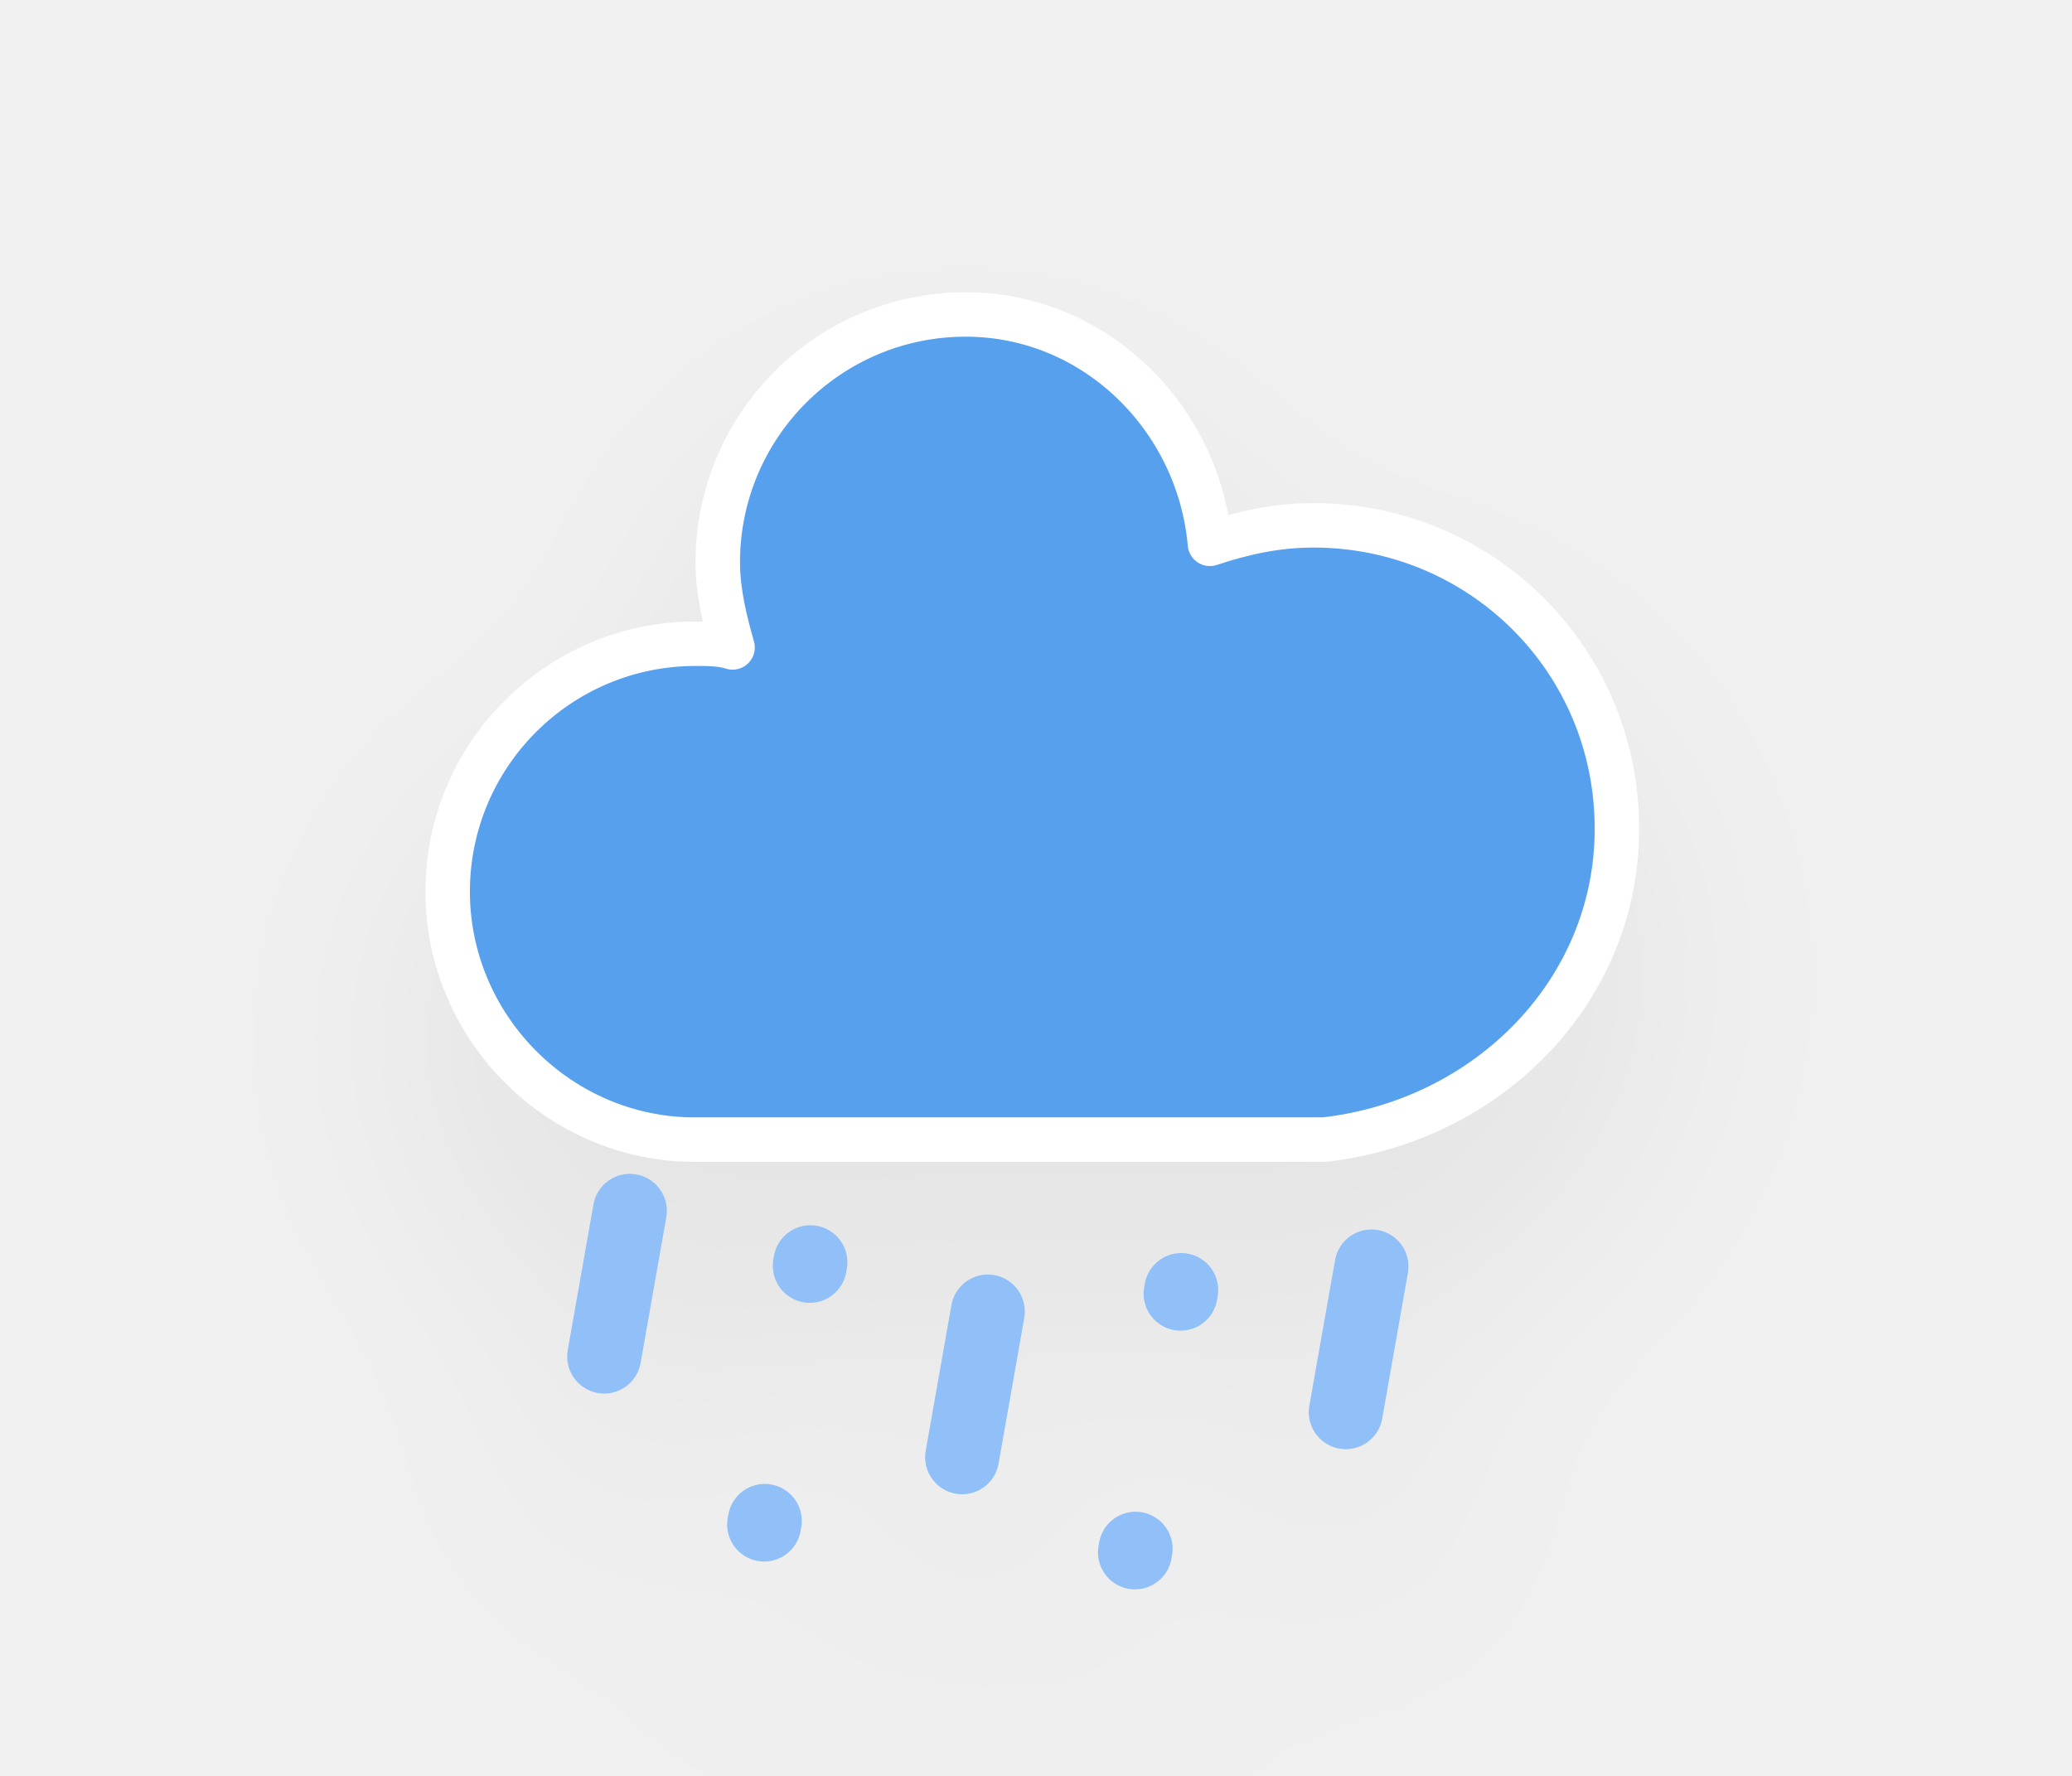
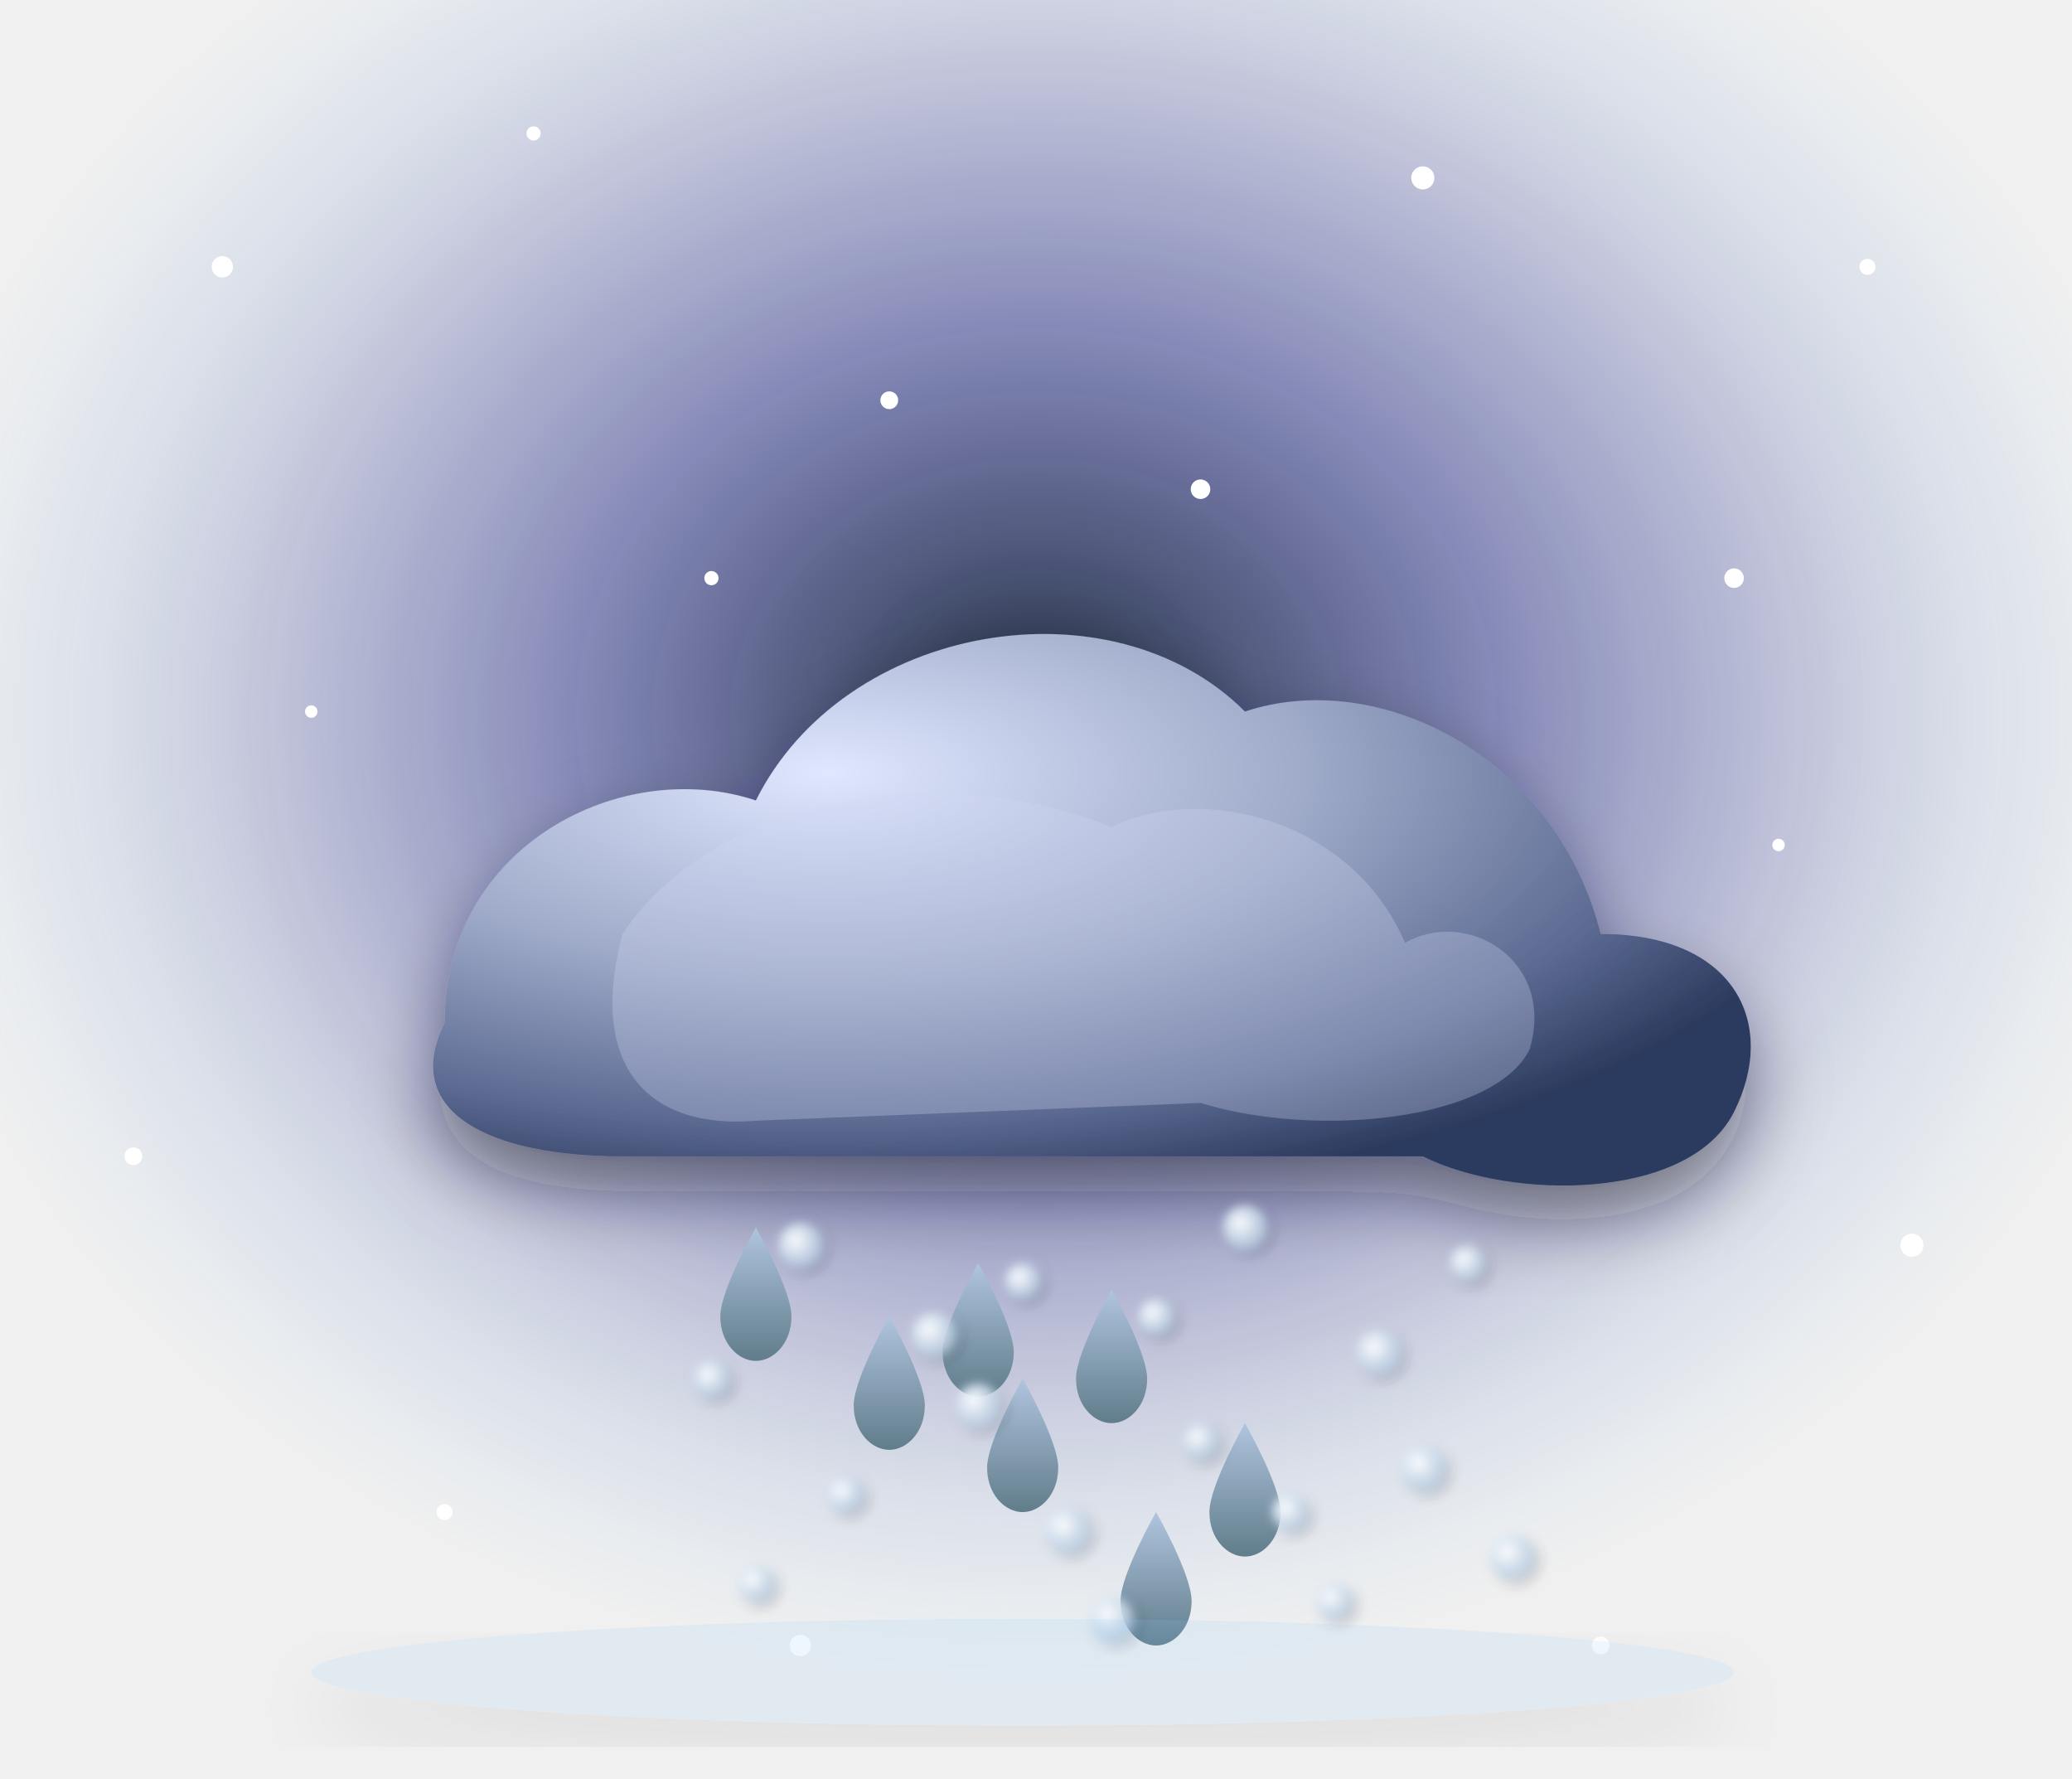
- <svg xmlns="http://www.w3.org/2000/svg" width="56" height="48" version="1.1">
+ <svg xmlns="http://www.w3.org/2000/svg" width="233" height="200" viewBox="0 0 233 200">
  <defs>
-     <filter id="blur" x="-.247" y="-.228" width="1.494" height="1.576">
-       <feGaussianBlur in="SourceAlpha" stdDeviation="3" />
-       <feOffset dx="0" dy="4" result="offsetblur" />
-       <feComponentTransfer>
-         <feFuncA slope="0.05" type="linear" />
-       </feComponentTransfer>
-       <feMerge>
-         <feMergeNode />
-         <feMergeNode in="SourceGraphic" />
-       </feMerge>
+     <radialGradient id="bgNight" cx="50%" cy="40%" r="55%">
+       <stop offset="0%" stop-color="#0D1B2A" stop-opacity="0.9" />
+       <stop offset="40%" stop-color="#1A237E" stop-opacity="0.5" />
+       <stop offset="70%" stop-color="#283593" stop-opacity="0.2" />
+       <stop offset="100%" stop-color="#64B5F6" stop-opacity="0" />
+     </radialGradient>
+     <radialGradient id="cloudNight" cx="30%" cy="25%" r="80%">
+       <stop offset="0%" stop-color="#E0E7FF" />
+       <stop offset="45%" stop-color="#9FABC9" />
+       <stop offset="80%" stop-color="#5C6A92" />
+       <stop offset="100%" stop-color="#2C3A5E" />
+     </radialGradient>
+     <linearGradient id="rainNight" x1="0" y1="0" x2="0" y2="1">
+       <stop offset="0%" stop-color="#B0C4DE" />
+       <stop offset="100%" stop-color="#607D8B" />
+     </linearGradient>
+     <radialGradient id="snowflakeNight" cx="40%" cy="40%" r="60%">
+       <stop offset="0%" stop-color="#FFFFFF" stop-opacity="1" />
+       <stop offset="100%" stop-color="#C0D8F0" stop-opacity="0.6" />
+     </radialGradient>
+     <filter id="cloudShadowNight" x="-20%" y="-20%" width="140%" height="140%">
+       <feDropShadow dx="0" dy="4" stdDeviation="4" flood-color="#0A1128" flood-opacity="0.5" />
    </filter>
-     <style type="text/css">
-       
-       /*
- ** RAIN
- */
-       @keyframes am-weather-rain {
-         0% {
-           stroke-dashoffset: 0;
-         }
+     <filter id="snowGlowNight" x="-50%" y="-50%" width="200%" height="200%">
+       <feGaussianBlur stdDeviation="0.5" />
+     </filter>
+     <filter id="snowShadowNight" x="-30%" y="-30%" width="160%" height="160%">
+       <feDropShadow dx="0.5" dy="0.5" stdDeviation="0.5" flood-color="#0A1128" flood-opacity="0.5" />
+     </filter>
+   </defs>
+   <style>
+     .bgLayerNight {
+       animation: bgPulseNight 8s ease-in-out infinite;
+     }
+     .cloudMoveNight {
+       animation: cloudFloatNight 6s ease-in-out infinite;
+     }
+     .rainNight {
+       animation: fallRainNight 1.8s ease-in infinite;
+     }
+     .snowflakeNight {
+       animation: fallSnowNight 3.5s ease-in-out infinite;
+       filter: url(#snowShadowNight);
+     }
+     .twinkleStar { animation: twinkle 3s ease-in-out infinite; }
+     .twinkleStarSlow { animation: twinkle 5s ease-in-out infinite; }
+     
+     /* Opóźnienia dla deszczu (12 kropli) – zachowane */
+     .r1 { animation-delay: 0.0s; }
+     .r2 { animation-delay: 0.2s; }
+     .r3 { animation-delay: 0.4s; }
+     .r4 { animation-delay: 0.6s; }
+     .r5 { animation-delay: 0.8s; }
+     .r6 { animation-delay: 1.0s; }
+     .r7 { animation-delay: 1.2s; }
+     .r8 { animation-delay: 1.4s; }
+     .r9 { animation-delay: 0.1s; }
+     .r10 { animation-delay: 0.5s; }
+     .r11 { animation-delay: 0.9s; }
+     .r12 { animation-delay: 1.3s; }

-         100% {
-           stroke-dashoffset: -100;
-         }
-       }
+     /* Opóźnienia dla śniegu (18 płatków) – zachowane */
+     .s1 { animation-delay: 0.0s; }
+     .s2 { animation-delay: 0.3s; }
+     .s3 { animation-delay: 0.6s; }
+     .s4 { animation-delay: 0.9s; }
+     .s5 { animation-delay: 1.2s; }
+     .s6 { animation-delay: 1.5s; }
+     .s7 { animation-delay: 1.8s; }
+     .s8 { animation-delay: 2.1s; }
+     .s9 { animation-delay: 2.4s; }
+     .s10 { animation-delay: 2.7s; }
+     .s11 { animation-delay: 3.0s; }
+     .s12 { animation-delay: 0.15s; }
+     .s13 { animation-delay: 0.45s; }
+     .s14 { animation-delay: 0.75s; }
+     .s15 { animation-delay: 1.05s; }
+     .s16 { animation-delay: 1.35s; }
+     .s17 { animation-delay: 1.65s; }
+     .s18 { animation-delay: 1.95s; }

-       .am-weather-rain-1 {
-         -webkit-animation-name: am-weather-rain;
-         -moz-animation-name: am-weather-rain;
-         -ms-animation-name: am-weather-rain;
-         animation-name: am-weather-rain;
-         -webkit-animation-duration: 8s;
-         -moz-animation-duration: 8s;
-         -ms-animation-duration: 8s;
-         animation-duration: 8s;
-         -webkit-animation-timing-function: linear;
-         -moz-animation-timing-function: linear;
-         -ms-animation-timing-function: linear;
-         animation-timing-function: linear;
-         -webkit-animation-iteration-count: infinite;
-         -moz-animation-iteration-count: infinite;
-         -ms-animation-iteration-count: infinite;
-         animation-iteration-count: infinite;
-       }
- 
-       .am-weather-rain-2 {
-         -webkit-animation-name: am-weather-rain;
-         -moz-animation-name: am-weather-rain;
-         -ms-animation-name: am-weather-rain;
-         animation-name: am-weather-rain;
-         -webkit-animation-delay: 0.25s;
-         -moz-animation-delay: 0.25s;
-         -ms-animation-delay: 0.25s;
-         animation-delay: 0.25s;
-         -webkit-animation-duration: 8s;
-         -moz-animation-duration: 8s;
-         -ms-animation-duration: 8s;
-         animation-duration: 8s;
-         -webkit-animation-timing-function: linear;
-         -moz-animation-timing-function: linear;
-         -ms-animation-timing-function: linear;
-         animation-timing-function: linear;
-         -webkit-animation-iteration-count: infinite;
-         -moz-animation-iteration-count: infinite;
-         -ms-animation-iteration-count: infinite;
-         animation-iteration-count: infinite;
-       }
- 
-       /*
- ** CLOUDS
- */
-       @keyframes am-weather-cloud-3 {
-         0% {
-           -webkit-transform: translate(0px, 0px);
-           -moz-transform: translate(0px, 0px);
-           -ms-transform: translate(0px, 0px);
-           transform: translate(0px, 0px);
-         }
- 
-         50% {
-           -webkit-transform: translate(2px, 0px);
-           -moz-transform: translate(2px, 0px);
-           -ms-transform: translate(2px, 0px);
-           transform: translate(2px, 0px);
-         }
- 
-         100% {
-           -webkit-transform: translate(0px, 0px);
-           -moz-transform: translate(0px, 0px);
-           -ms-transform: translate(0px, 0px);
-           transform: translate(0px, 0px);
-         }
-       }
- 
-       .am-weather-cloud-3 {
-         -webkit-animation-name: am-weather-cloud-3;
-         -moz-animation-name: am-weather-cloud-3;
-         animation-name: am-weather-cloud-3;
-         -webkit-animation-duration: 3s;
-         -moz-animation-duration: 3s;
-         animation-duration: 3s;
-         -webkit-animation-timing-function: linear;
-         -moz-animation-timing-function: linear;
-         animation-timing-function: linear;
-         -webkit-animation-iteration-count: infinite;
-         -moz-animation-iteration-count: infinite;
-         animation-iteration-count: infinite;
-       }
-       
-     </style>
-   </defs>
-   <g transform="translate(16,-2)" filter="url(#blur)">
-     <g class="am-weather-cloud-3" style="-moz-animation-duration:3s;-moz-animation-iteration-count:infinite;-moz-animation-name:am-weather-cloud-3;-moz-animation-timing-function:linear;-webkit-animation-duration:3s;-webkit-animation-iteration-count:infinite;-webkit-animation-name:am-weather-cloud-3;-webkit-animation-timing-function:linear">
-       <path transform="translate(-20,-11)" d="m47.7 35.4c0-4.6-3.7-8.2-8.2-8.2-1 0-1.9 0.2-2.8 0.5-0.3-3.4-3.1-6.2-6.6-6.2-3.7 0-6.7 3-6.7 6.7 0 0.8 0.2 1.6 0.4 2.3-0.3-0.1-0.7-0.1-1-0.1-3.7 0-6.7 3-6.7 6.7 0 3.6 2.9 6.6 6.5 6.7h17.2c4.4-0.5 7.9-4 7.9-8.4z" fill="#57a0ee" stroke="#fff" stroke-linejoin="round" stroke-width="1.2" />
-     </g>
-     <g class="am-weather-sleet-2" transform="translate(-20,-10) rotate(10,-247.39,200.17)" fill="none" stroke="#91c0f8" stroke-linecap="round">
-       <line class="am-weather-rain-1" transform="translate(-5,1)" y2="8" stroke-dasharray="0.1, 7" stroke-width="2" style="-moz-animation-duration:8s;-moz-animation-iteration-count:infinite;-moz-animation-name:am-weather-rain;-moz-animation-timing-function:linear;-ms-animation-duration:8s;-ms-animation-iteration-count:infinite;-ms-animation-name:am-weather-rain;-ms-animation-timing-function:linear;-webkit-animation-duration:8s;-webkit-animation-iteration-count:infinite;-webkit-animation-name:am-weather-rain;-webkit-animation-timing-function:linear" />
-       <line class="am-weather-rain-1" transform="translate(5)" y2="8" stroke-dasharray="0.1, 7" stroke-width="2" style="-moz-animation-duration:8s;-moz-animation-iteration-count:infinite;-moz-animation-name:am-weather-rain;-moz-animation-timing-function:linear;-ms-animation-duration:8s;-ms-animation-iteration-count:infinite;-ms-animation-name:am-weather-rain;-ms-animation-timing-function:linear;-webkit-animation-duration:8s;-webkit-animation-iteration-count:infinite;-webkit-animation-name:am-weather-rain;-webkit-animation-timing-function:linear" />
-     </g>
-     <g class="am-weather-rain-3" transform="translate(-20,-10) rotate(10,-245.89,217.31)" fill="none" stroke="#91c0f8" stroke-dasharray="4, 7" stroke-linecap="round" stroke-width="2">
-       <line class="am-weather-rain-1" transform="translate(-13,1)" y2="8" style="-moz-animation-duration:8s;-moz-animation-iteration-count:infinite;-moz-animation-name:am-weather-rain;-moz-animation-timing-function:linear;-ms-animation-duration:8s;-ms-animation-iteration-count:infinite;-ms-animation-name:am-weather-rain;-ms-animation-timing-function:linear;-webkit-animation-duration:8s;-webkit-animation-iteration-count:infinite;-webkit-animation-name:am-weather-rain;-webkit-animation-timing-function:linear" />
-       <line class="am-weather-rain-1" transform="translate(-3,2)" y2="8" style="-moz-animation-duration:8s;-moz-animation-iteration-count:infinite;-moz-animation-name:am-weather-rain;-moz-animation-timing-function:linear;-ms-animation-duration:8s;-ms-animation-iteration-count:infinite;-ms-animation-name:am-weather-rain;-ms-animation-timing-function:linear;-webkit-animation-duration:8s;-webkit-animation-iteration-count:infinite;-webkit-animation-name:am-weather-rain;-webkit-animation-timing-function:linear" />
-       <line class="am-weather-rain-2" transform="translate(7,-1)" y2="8" style="-moz-animation-delay:0.25s;-moz-animation-duration:8s;-moz-animation-iteration-count:infinite;-moz-animation-name:am-weather-rain;-moz-animation-timing-function:linear;-ms-animation-delay:0.25s;-ms-animation-duration:8s;-ms-animation-iteration-count:infinite;-ms-animation-name:am-weather-rain;-ms-animation-timing-function:linear;-webkit-animation-delay:0.25s;-webkit-animation-duration:8s;-webkit-animation-iteration-count:infinite;-webkit-animation-name:am-weather-rain;-webkit-animation-timing-function:linear" />
-     </g>
+     @keyframes bgPulseNight {
+       0%,100% { opacity: 0.85; }
+       50% { opacity: 1; }
+     }
+     @keyframes cloudFloatNight {
+       0%,100% { transform: translateX(0) translateY(0); }
+       50% { transform: translateX(-3px) translateY(-2px); }
+     }
+     @keyframes fallRainNight {
+       0% { transform: translateY(-25px) translateX(0); opacity: 0; }
+       20% { opacity: 0.7; }
+       80% { opacity: 0.6; }
+       100% { transform: translateY(55px) translateX(-8px); opacity: 0; }
+     }
+     @keyframes fallSnowNight {
+       0% { transform: translateY(-20px) translateX(0) rotate(0deg); opacity: 0; }
+       20% { opacity: 0.8; }
+       80% { opacity: 0.7; }
+       100% { transform: translateY(50px) translateX(-6px) rotate(360deg); opacity: 0; }
+     }
+     @keyframes twinkle {
+       0%,100% { opacity: 0.2; transform: scale(0.8); }
+       50% { opacity: 1; transform: scale(1.2); }
+     }
+   </style>
+   <rect width="233" height="200" fill="url(#bgNight)" class="bgLayerNight" />
+   <g fill="#FFFFFF">
+     <circle cx="25" cy="30" r="1.2" class="twinkleStar" style="animation-delay: 0s" />
+     <circle cx="60" cy="15" r="0.8" class="twinkleStarSlow" style="animation-delay: 0.5s" />
+     <circle cx="100" cy="45" r="1" class="twinkleStar" style="animation-delay: 1.2s" />
+     <circle cx="160" cy="20" r="1.3" class="twinkleStar" style="animation-delay: 2s" />
+     <circle cx="210" cy="30" r="0.9" class="twinkleStarSlow" style="animation-delay: 0.8s" />
+     <circle cx="195" cy="65" r="1.1" class="twinkleStar" style="animation-delay: 1.5s" />
+     <circle cx="35" cy="80" r="0.7" class="twinkleStar" style="animation-delay: 2.5s" />
+     <circle cx="15" cy="130" r="1" class="twinkleStarSlow" style="animation-delay: 0.3s" />
+     <circle cx="50" cy="170" r="0.9" class="twinkleStar" style="animation-delay: 1.8s" />
+     <circle cx="90" cy="185" r="1.2" class="twinkleStar" style="animation-delay: 2.2s" />
+     <circle cx="140" cy="170" r="0.8" class="twinkleStarSlow" style="animation-delay: 0.6s" />
+     <circle cx="180" cy="185" r="1" class="twinkleStar" style="animation-delay: 1.1s" />
+     <circle cx="215" cy="140" r="1.3" class="twinkleStar" style="animation-delay: 2.8s" />
+     <circle cx="175" cy="105" r="0.9" class="twinkleStarSlow" style="animation-delay: 1.4s" />
+     <circle cx="55" cy="105" r="0.6" class="twinkleStar" style="animation-delay: 3s" />
+     <circle cx="135" cy="55" r="1.1" class="twinkleStar" style="animation-delay: 0.9s" />
+     <circle cx="80" cy="65" r="0.8" class="twinkleStarSlow" style="animation-delay: 1.7s" />
+     <circle cx="200" cy="95" r="0.7" class="twinkleStar" style="animation-delay: 2.3s" />
  </g>
+   <g class="cloudMoveNight" filter="url(#cloudShadowNight)">
+     <path d="M 50,115               C 50,95 70,85 85,90               C 95,70 125,65 140,80               C 155,75 175,85 180,105               C 195,105 200,115 195,125               C 190,135 170,135 160,130               L 70,130               C 55,130 45,125 50,115 Z" fill="url(#cloudNight)" />
+     <path d="M 70,105 C 80,90 105,85 125,93 C 135,88 152,92 158,106 C 165,102 175,108 172,118 C 168,126 148,128 135,124 L 85,126 C 73,127 66,120 70,105 Z" fill="#D0D8F0" opacity="0.3" />
+   </g>
+   <g>
+     <path class="rainNight r1" d="M 85 138 C 85 138 81 145 81 148 C 81 151 83 153 85 153 C 87 153 89 151 89 148 C 89 145 85 138 85 138 Z" fill="url(#rainNight)" />
+     <path class="rainNight r2" d="M 110 142 C 110 142 106 149 106 152 C 106 155 108 157 110 157 C 112 157 114 155 114 152 C 114 149 110 142 110 142 Z" fill="url(#rainNight)" />
+     <path class="rainNight r5" d="M 100 148 C 100 148 96 155 96 158 C 96 161 98 163 100 163 C 102 163 104 161 104 158 C 104 155 100 148 100 148 Z" fill="url(#rainNight)" />
+     <path class="rainNight r6" d="M 125 145 C 125 145 121 152 121 155 C 121 158 123 160 125 160 C 127 160 129 158 129 155 C 129 152 125 145 125 145 Z" fill="url(#rainNight)" />
+     <path class="rainNight r9" d="M 115 155 C 115 155 111 162 111 165 C 111 168 113 170 115 170 C 117 170 119 168 119 165 C 119 162 115 155 115 155 Z" fill="url(#rainNight)" />
+     <path class="rainNight r10" d="M 140 160 C 140 160 136 167 136 170 C 136 173 138 175 140 175 C 142 175 144 173 144 170 C 144 167 140 160 140 160 Z" fill="url(#rainNight)" />
+     <path class="rainNight r12" d="M 130 170 C 130 170 126 177 126 180 C 126 183 128 185 130 185 C 132 185 134 183 134 180 C 134 177 130 170 130 170 Z" fill="url(#rainNight)" />
+   </g>
+   <g filter="url(#snowGlowNight)">
+     <circle class="snowflakeNight s1" cx="90" cy="140" r="2.5" fill="url(#snowflakeNight)" />
+     <circle class="snowflakeNight s2" cx="115" cy="144" r="2" fill="url(#snowflakeNight)" />
+     <circle class="snowflakeNight s3" cx="140" cy="138" r="2.5" fill="url(#snowflakeNight)" />
+     <circle class="snowflakeNight s4" cx="165" cy="142" r="2" fill="url(#snowflakeNight)" />
+     <circle class="snowflakeNight s5" cx="105" cy="150" r="2.5" fill="url(#snowflakeNight)" />
+     <circle class="snowflakeNight s6" cx="130" cy="148" r="2" fill="url(#snowflakeNight)" />
+     <circle class="snowflakeNight s7" cx="155" cy="152" r="2.5" fill="url(#snowflakeNight)" />
+     <circle class="snowflakeNight s8" cx="80" cy="155" r="2" fill="url(#snowflakeNight)" />
+     <circle class="snowflakeNight s9" cx="110" cy="158" r="2.5" fill="url(#snowflakeNight)" />
+     <circle class="snowflakeNight s10" cx="135" cy="162" r="2" fill="url(#snowflakeNight)" />
+     <circle class="snowflakeNight s11" cx="160" cy="165" r="2.5" fill="url(#snowflakeNight)" />
+     <circle class="snowflakeNight s12" cx="95" cy="168" r="2" fill="url(#snowflakeNight)" />
+     <circle class="snowflakeNight s13" cx="120" cy="172" r="2.5" fill="url(#snowflakeNight)" />
+     <circle class="snowflakeNight s14" cx="145" cy="170" r="2" fill="url(#snowflakeNight)" />
+     <circle class="snowflakeNight s15" cx="170" cy="175" r="2.5" fill="url(#snowflakeNight)" />
+     <circle class="snowflakeNight s16" cx="85" cy="178" r="2" fill="url(#snowflakeNight)" />
+     <circle class="snowflakeNight s17" cx="125" cy="182" r="2.5" fill="url(#snowflakeNight)" />
+     <circle class="snowflakeNight s18" cx="150" cy="180" r="2" fill="url(#snowflakeNight)" />
+   </g>
+   <ellipse cx="115" cy="188" rx="80" ry="6" fill="#90CAF9" opacity="0.15" filter="url(#cloudShadowNight)" />
</svg>
